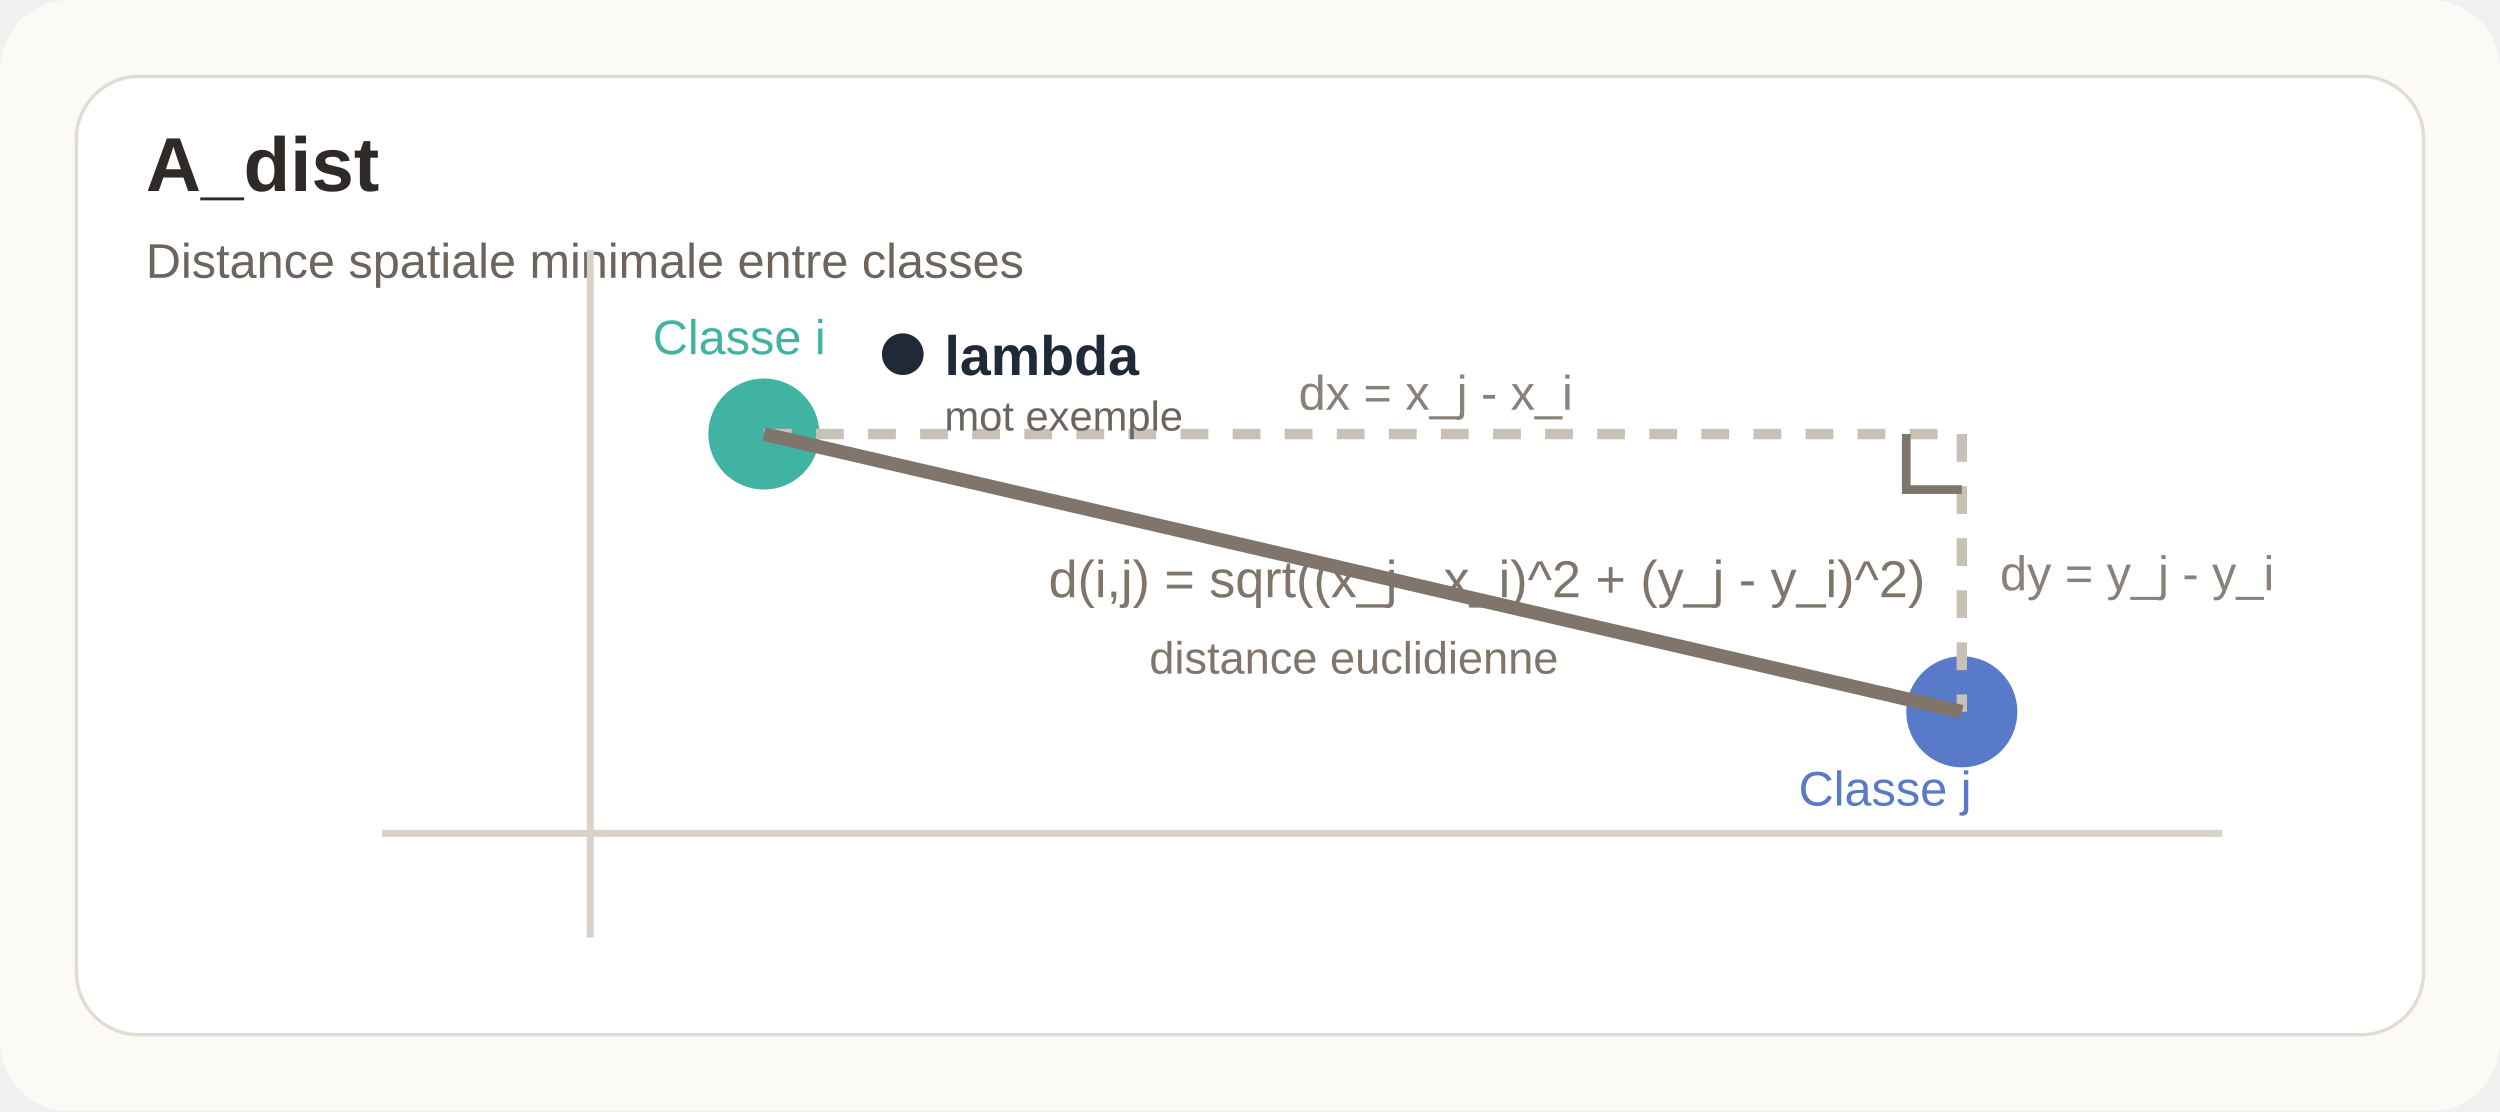
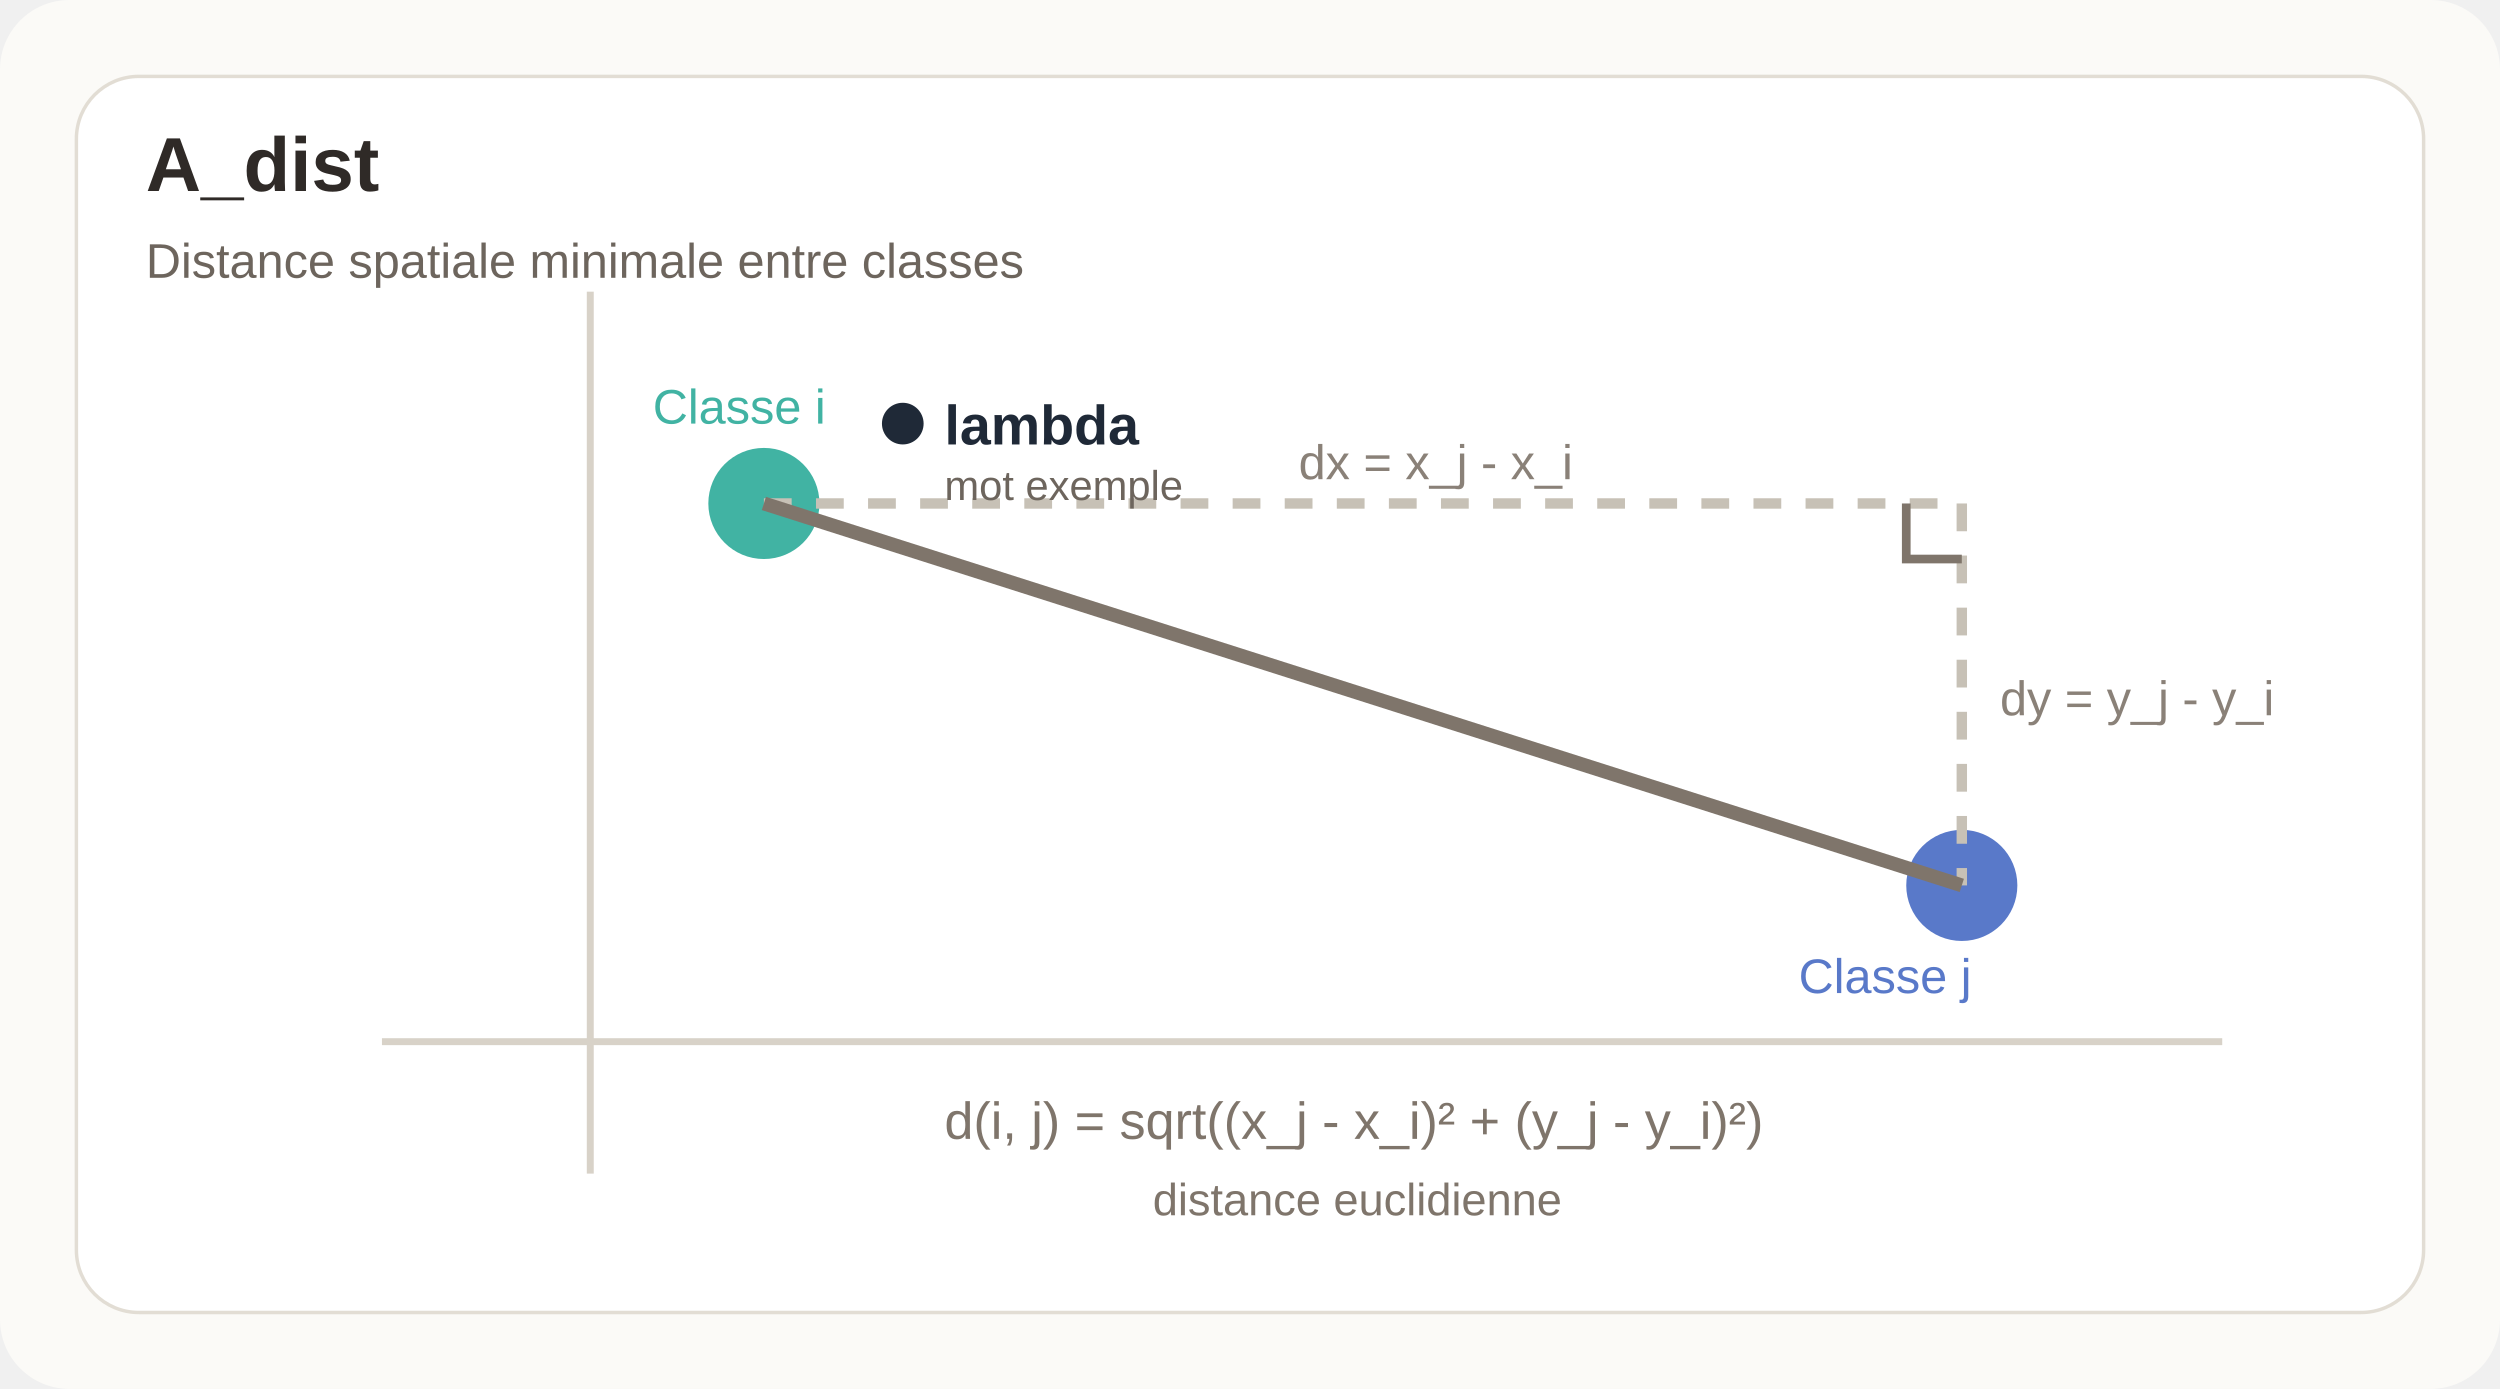
- <svg xmlns="http://www.w3.org/2000/svg" width="720" height="320" viewBox="0 0 720 320" role="img" aria-labelledby="title desc">
-   <rect width="720" height="320" rx="20" fill="#fbfaf7" />
-   <rect x="22" y="22" width="676" height="276" rx="18" fill="#ffffff" stroke="#e2ddd4" />
+ <svg xmlns="http://www.w3.org/2000/svg" width="720" height="400" viewBox="0 0 720 400" role="img" aria-labelledby="title desc">
+   <rect width="720" height="400" rx="20" fill="#fbfaf7" />
+   <rect x="22" y="22" width="676" height="356" rx="18" fill="#ffffff" stroke="#e2ddd4" />
  <text x="42" y="55" font-family="Arial, sans-serif" font-size="22" font-weight="700" fill="#2f2a27">A_dist</text>
  <text x="42" y="80" font-family="Arial, sans-serif" font-size="14" fill="#6d655d">Distance spatiale minimale entre classes</text>
-   <line x1="110" y1="240" x2="640" y2="240" stroke="#d8d2c8" stroke-width="2" />
-   <line x1="170" y1="270" x2="170" y2="72" stroke="#d8d2c8" stroke-width="2" />
-   <circle cx="220" cy="125" r="16" fill="#41b3a3" />
-   <circle cx="565" cy="205" r="16" fill="#5979c9" />
-   <line x1="220" y1="125" x2="565" y2="125" stroke="#c7c1b6" stroke-width="3" stroke-dasharray="8 7" />
-   <line x1="565" y1="125" x2="565" y2="205" stroke="#c7c1b6" stroke-width="3" stroke-dasharray="8 7" />
-   <line x1="220" y1="125" x2="565" y2="205" stroke="#7f756b" stroke-width="4" />
-   <path d="M549 125 L549 141 L565 141" fill="none" stroke="#7f756b" stroke-width="2.5" />
-   <text x="374" y="118" font-family="Arial, sans-serif" font-size="14" fill="#8a8178">dx = x_j - x_i</text>
-   <text x="576" y="170" font-family="Arial, sans-serif" font-size="14" fill="#8a8178">dy = y_j - y_i</text>
-   <text x="302" y="172" font-family="Arial, sans-serif" font-size="15" fill="#7f756b">d(i,j) = sqrt((x_j - x_i)^2 + (y_j - y_i)^2)</text>
-   <text x="331" y="194" font-family="Arial, sans-serif" font-size="13" fill="#7f756b">distance euclidienne</text>
-   <circle cx="260" cy="102" r="6" fill="#1f2937" />
-   <text x="272" y="108" font-family="Arial, sans-serif" font-size="16" font-weight="700" fill="#1f2937">lambda</text>
-   <text x="272" y="124" font-family="Arial, sans-serif" font-size="12" fill="#6d655d">mot exemple</text>
-   <text x="188" y="102" font-family="Arial, sans-serif" font-size="14" fill="#41b3a3">Classe i</text>
-   <text x="518" y="232" font-family="Arial, sans-serif" font-size="14" fill="#5979c9">Classe j</text>
+   <line x1="110" y1="300" x2="640" y2="300" stroke="#d8d2c8" stroke-width="2" />
+   <line x1="170" y1="338" x2="170" y2="84" stroke="#d8d2c8" stroke-width="2" />
+   <circle cx="220" cy="145" r="16" fill="#41b3a3" />
+   <circle cx="565" cy="255" r="16" fill="#5979c9" />
+   <line x1="220" y1="145" x2="565" y2="145" stroke="#c7c1b6" stroke-width="3" stroke-dasharray="8 7" />
+   <line x1="565" y1="145" x2="565" y2="255" stroke="#c7c1b6" stroke-width="3" stroke-dasharray="8 7" />
+   <line x1="220" y1="145" x2="565" y2="255" stroke="#7f756b" stroke-width="4" />
+   <path d="M549 145 L549 161 L565 161" fill="none" stroke="#7f756b" stroke-width="2.5" />
+   <text x="374" y="138" font-family="Arial, sans-serif" font-size="14" fill="#8a8178">dx = x_j - x_i</text>
+   <text x="576" y="206" font-family="Arial, sans-serif" font-size="14" fill="#8a8178">dy = y_j - y_i</text>
+   <text x="272" y="328" font-family="Arial, sans-serif" font-size="15" fill="#7f756b">d(i, j) = sqrt((x_j - x_i)² + (y_j - y_i)²)</text>
+   <text x="332" y="350" font-family="Arial, sans-serif" font-size="13" fill="#7f756b">distance euclidienne</text>
+   <circle cx="260" cy="122" r="6" fill="#1f2937" />
+   <text x="272" y="128" font-family="Arial, sans-serif" font-size="16" font-weight="700" fill="#1f2937">lambda</text>
+   <text x="272" y="144" font-family="Arial, sans-serif" font-size="12" fill="#6d655d">mot exemple</text>
+   <text x="188" y="122" font-family="Arial, sans-serif" font-size="14" fill="#41b3a3">Classe i</text>
+   <text x="518" y="286" font-family="Arial, sans-serif" font-size="14" fill="#5979c9">Classe j</text>
</svg>
